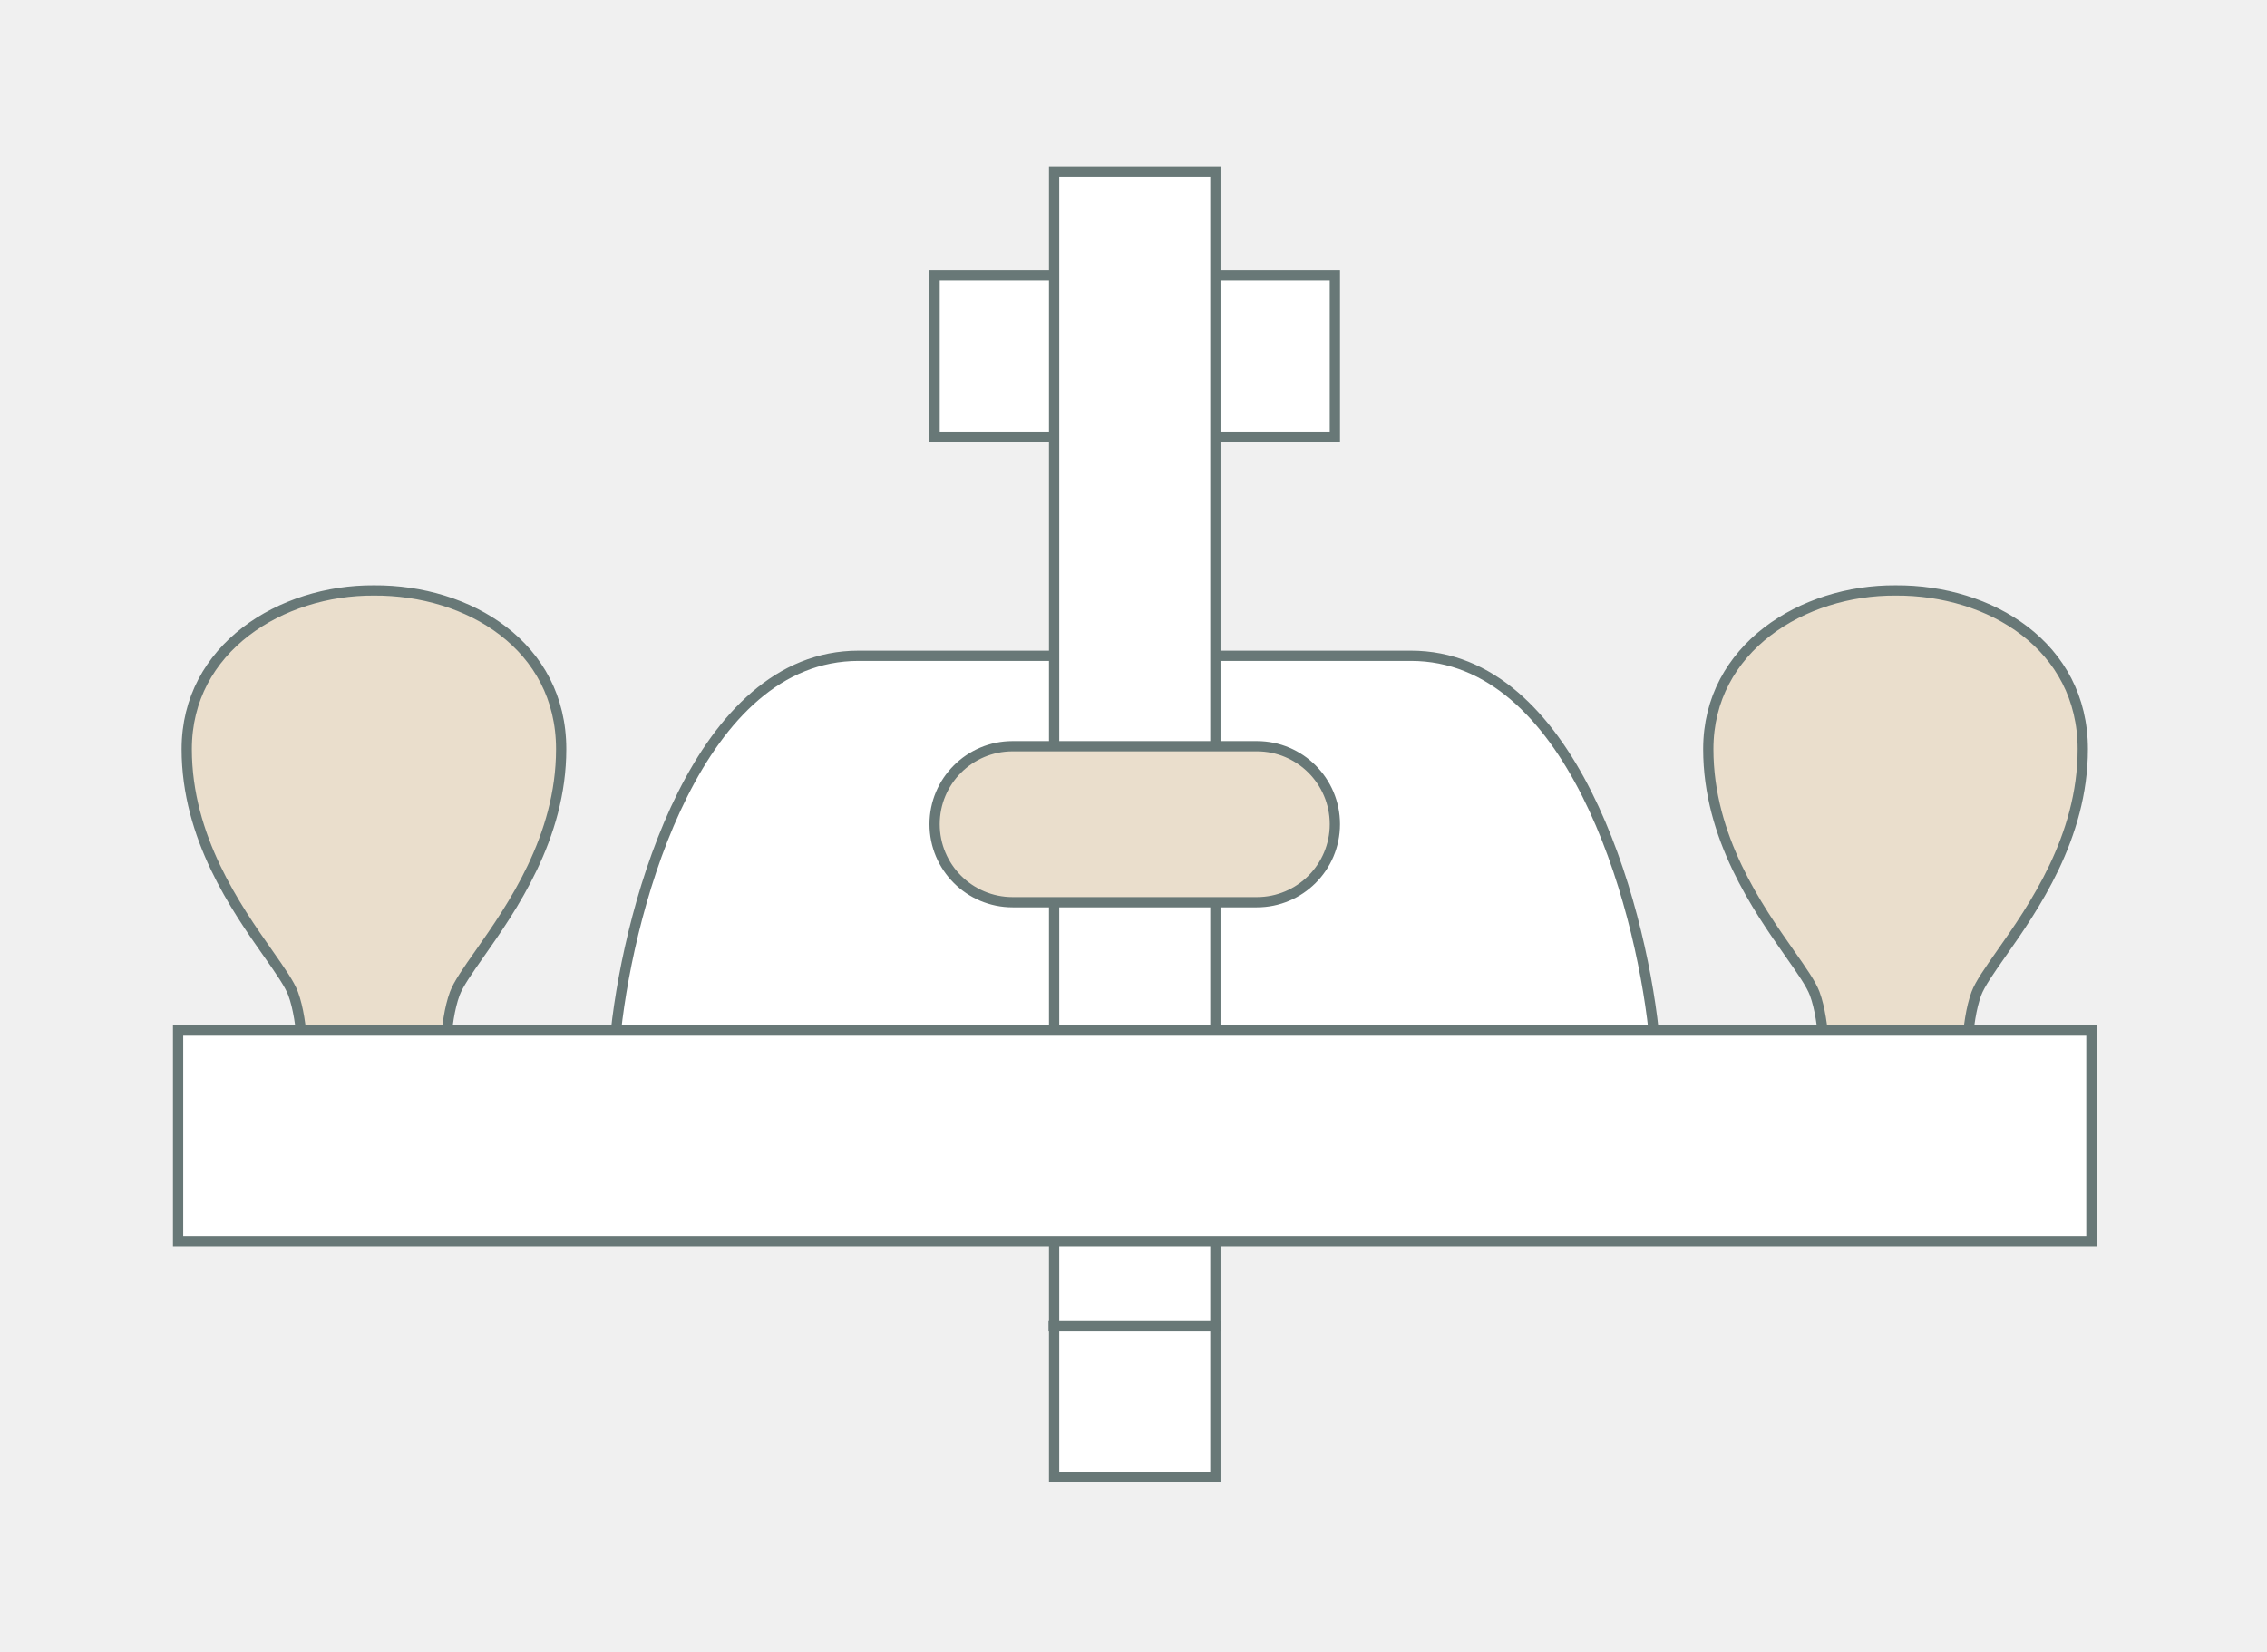
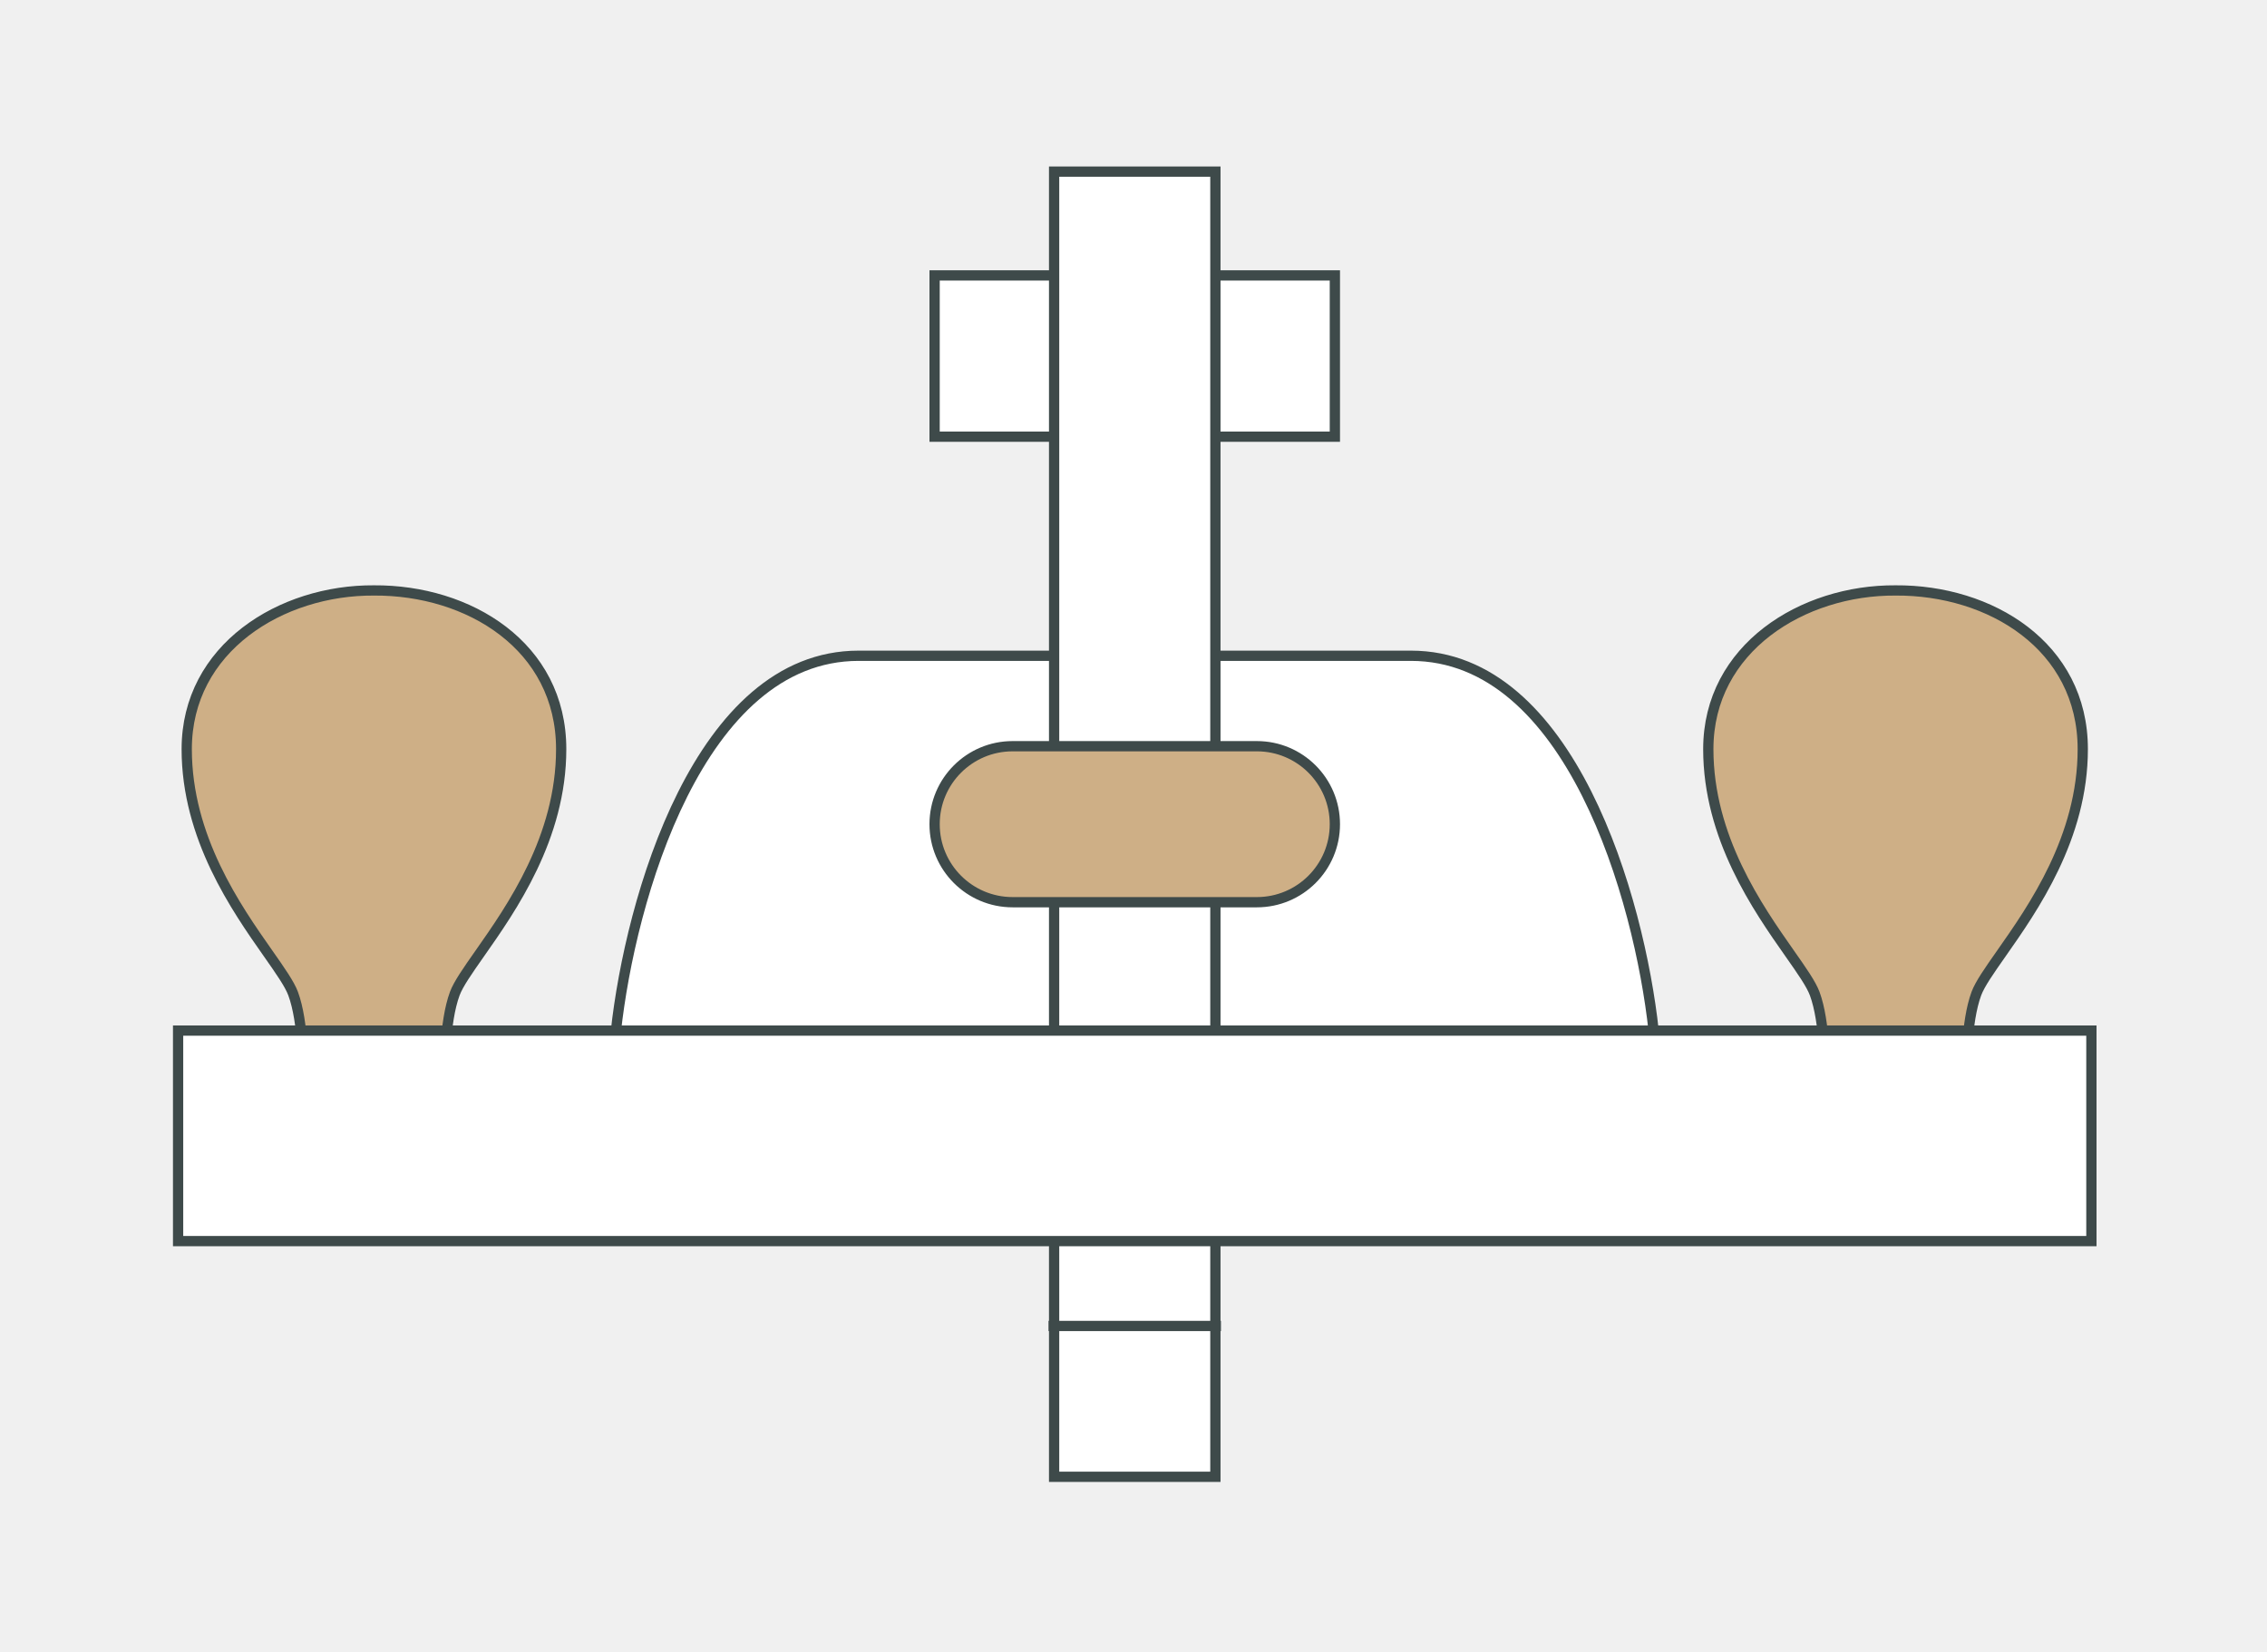
<svg xmlns="http://www.w3.org/2000/svg" width="221" height="161" viewBox="0 0 221 161" fill="none">
-   <path d="M60.037 100.568C61.432 87.766 68.119 63.935 83.7 63.935H137.544C153.125 63.935 159.811 87.684 161.207 100.487L60.037 100.568Z" fill="white" stroke="#687877" />
-   <path d="M29.488 106.347C29.609 104.345 29.597 99.648 28.578 96.882C28.232 95.943 27.309 94.629 26.148 92.974C23.032 88.537 18.203 81.657 18.203 73.037C18.203 63.185 27.413 57.507 36.455 57.566C45.694 57.506 54.707 62.99 54.707 73.037C54.707 81.657 49.877 88.537 46.762 92.974C45.601 94.629 44.678 95.943 44.332 96.882C43.312 99.648 43.3 104.345 43.422 106.347L36.588 106.522C36.587 106.525 36.587 106.527 36.587 106.529L36.455 106.526L36.323 106.529C36.322 106.527 36.322 106.525 36.322 106.522L29.488 106.347Z" fill="#EADECC" stroke="#687877" />
-   <path d="M177.82 106.347C177.942 104.345 177.929 99.648 176.91 96.882C176.564 95.943 175.642 94.629 174.48 92.974C171.365 88.537 166.535 81.656 166.535 73.037C166.535 63.185 175.745 57.507 184.787 57.566C194.026 57.505 203.04 62.99 203.04 73.037C203.04 81.656 198.209 88.537 195.094 92.974C193.933 94.629 193.01 95.943 192.664 96.882C191.645 99.648 191.633 104.345 191.754 106.347L184.92 106.522C184.92 106.524 184.919 106.527 184.919 106.529L184.787 106.526L184.655 106.529C184.655 106.527 184.654 106.524 184.654 106.522L177.82 106.347Z" fill="#EADECC" stroke="#687877" />
-   <path d="M130.131 26.853H91.11V42.575H130.131V26.853Z" fill="white" stroke="#687877" />
-   <path d="M118.483 143.983V16.732H102.761V143.983H118.483Z" fill="white" stroke="#687877" />
-   <path d="M203.881 100.479H17.362V121.004H203.881V100.479Z" fill="white" stroke="#687877" />
-   <path d="M102.219 129.278H119.025" stroke="#687877" />
-   <path d="M122.527 72.753H98.715C94.515 72.753 91.11 76.157 91.11 80.357C91.11 84.556 94.515 87.962 98.715 87.962H122.527C126.727 87.962 130.131 84.556 130.131 80.357C130.131 76.157 126.727 72.753 122.527 72.753Z" fill="#EADECC" stroke="#687877" />
+   <path d="M60.037 100.568C61.432 87.766 68.119 63.935 83.7 63.935H137.544C153.125 63.935 159.811 87.684 161.207 100.487L60.037 100.568Z" fill="white" stroke="#3E4A4A" />
+   <path d="M29.488 106.347C29.609 104.345 29.597 99.648 28.578 96.882C28.232 95.943 27.309 94.629 26.148 92.974C23.032 88.537 18.203 81.657 18.203 73.037C18.203 63.185 27.413 57.507 36.455 57.566C45.694 57.506 54.707 62.99 54.707 73.037C54.707 81.657 49.877 88.537 46.762 92.974C45.601 94.629 44.678 95.943 44.332 96.882C43.312 99.648 43.3 104.345 43.422 106.347L36.588 106.522C36.587 106.525 36.587 106.527 36.587 106.529L36.455 106.526L36.323 106.529C36.322 106.527 36.322 106.525 36.322 106.522L29.488 106.347Z" fill="#CEAF86" stroke="#3E4A4A" />
+   <path d="M177.82 106.347C177.942 104.345 177.929 99.648 176.91 96.882C176.564 95.943 175.642 94.629 174.48 92.974C171.365 88.537 166.535 81.656 166.535 73.037C166.535 63.185 175.745 57.507 184.787 57.566C194.026 57.505 203.04 62.99 203.04 73.037C203.04 81.656 198.209 88.537 195.094 92.974C193.933 94.629 193.01 95.943 192.664 96.882C191.645 99.648 191.633 104.345 191.754 106.347L184.92 106.522C184.92 106.524 184.919 106.527 184.919 106.529L184.787 106.526L184.655 106.529C184.655 106.527 184.654 106.524 184.654 106.522L177.82 106.347Z" fill="#CEAF86" stroke="#3E4A4A" />
+   <path d="M130.131 26.853H91.11V42.575H130.131V26.853Z" fill="white" stroke="#3E4A4A" />
+   <path d="M118.483 143.983V16.732H102.761V143.983H118.483Z" fill="white" stroke="#3E4A4A" />
+   <path d="M203.881 100.479H17.362V121.004H203.881V100.479Z" fill="white" stroke="#3E4A4A" />
+   <path d="M102.219 129.278H119.025" stroke="#3E4A4A" />
+   <path d="M122.527 72.753H98.715C94.515 72.753 91.11 76.157 91.11 80.357C91.11 84.556 94.515 87.962 98.715 87.962H122.527C126.727 87.962 130.131 84.556 130.131 80.357C130.131 76.157 126.727 72.753 122.527 72.753Z" fill="#CEAF86" stroke="#3E4A4A" />
</svg>
